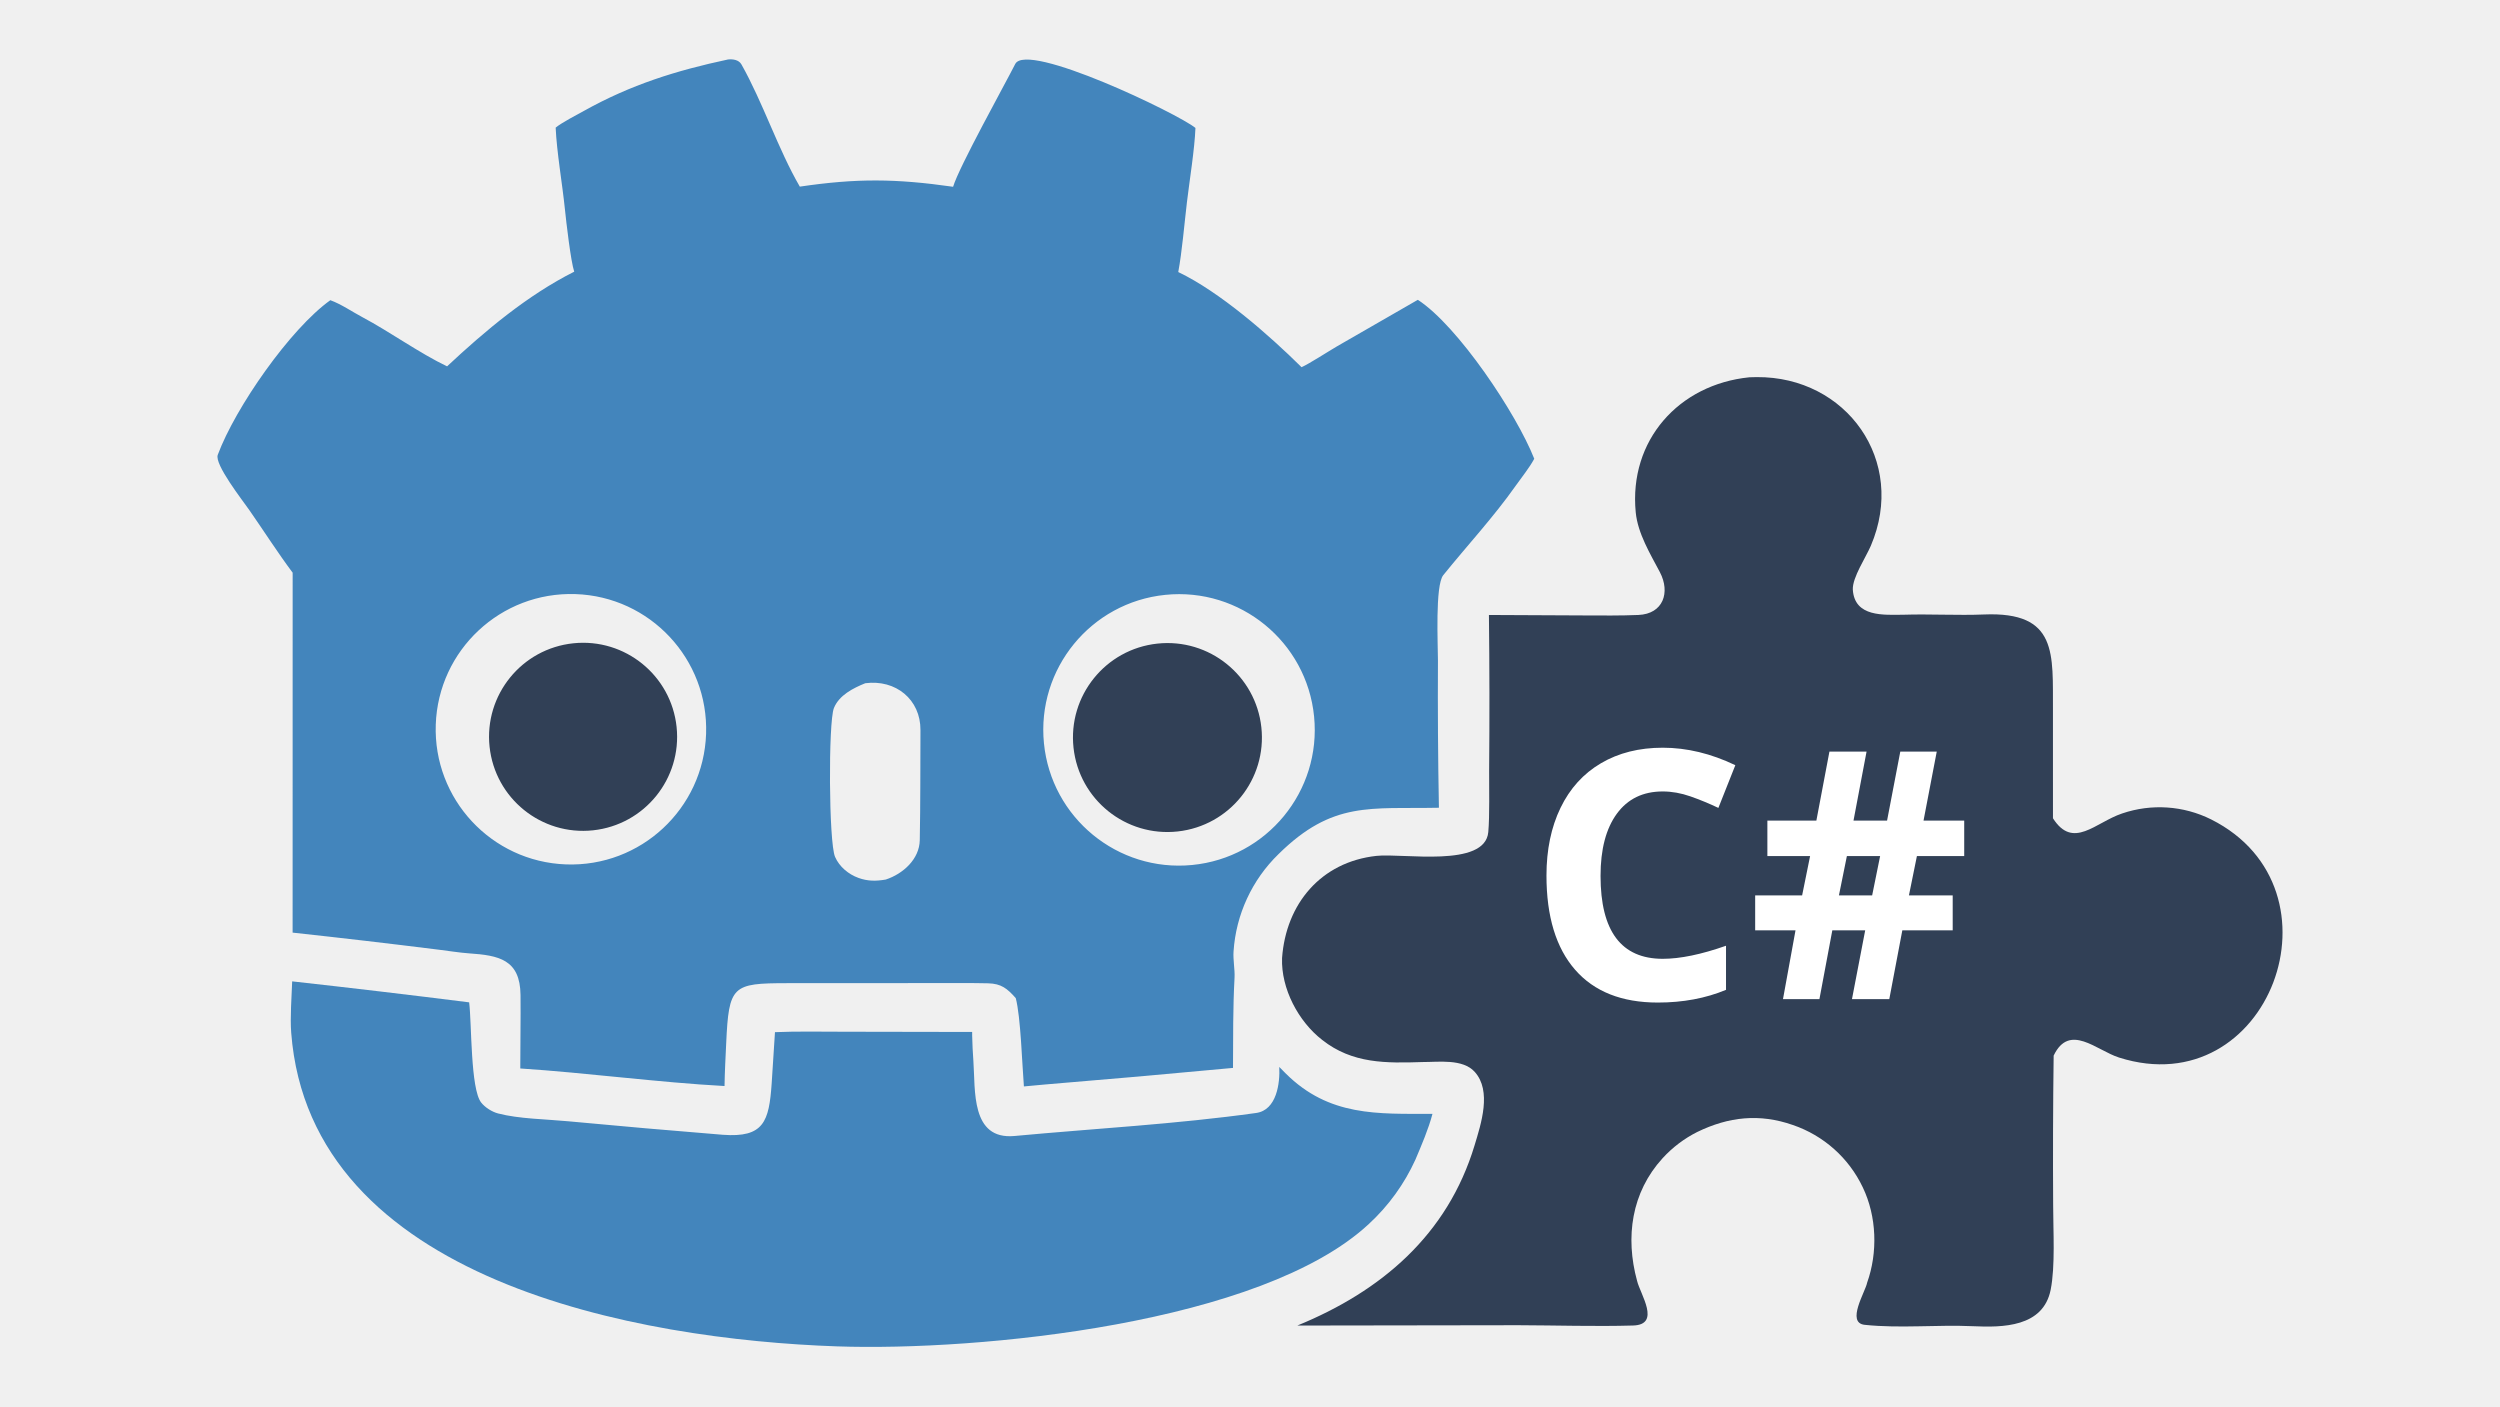
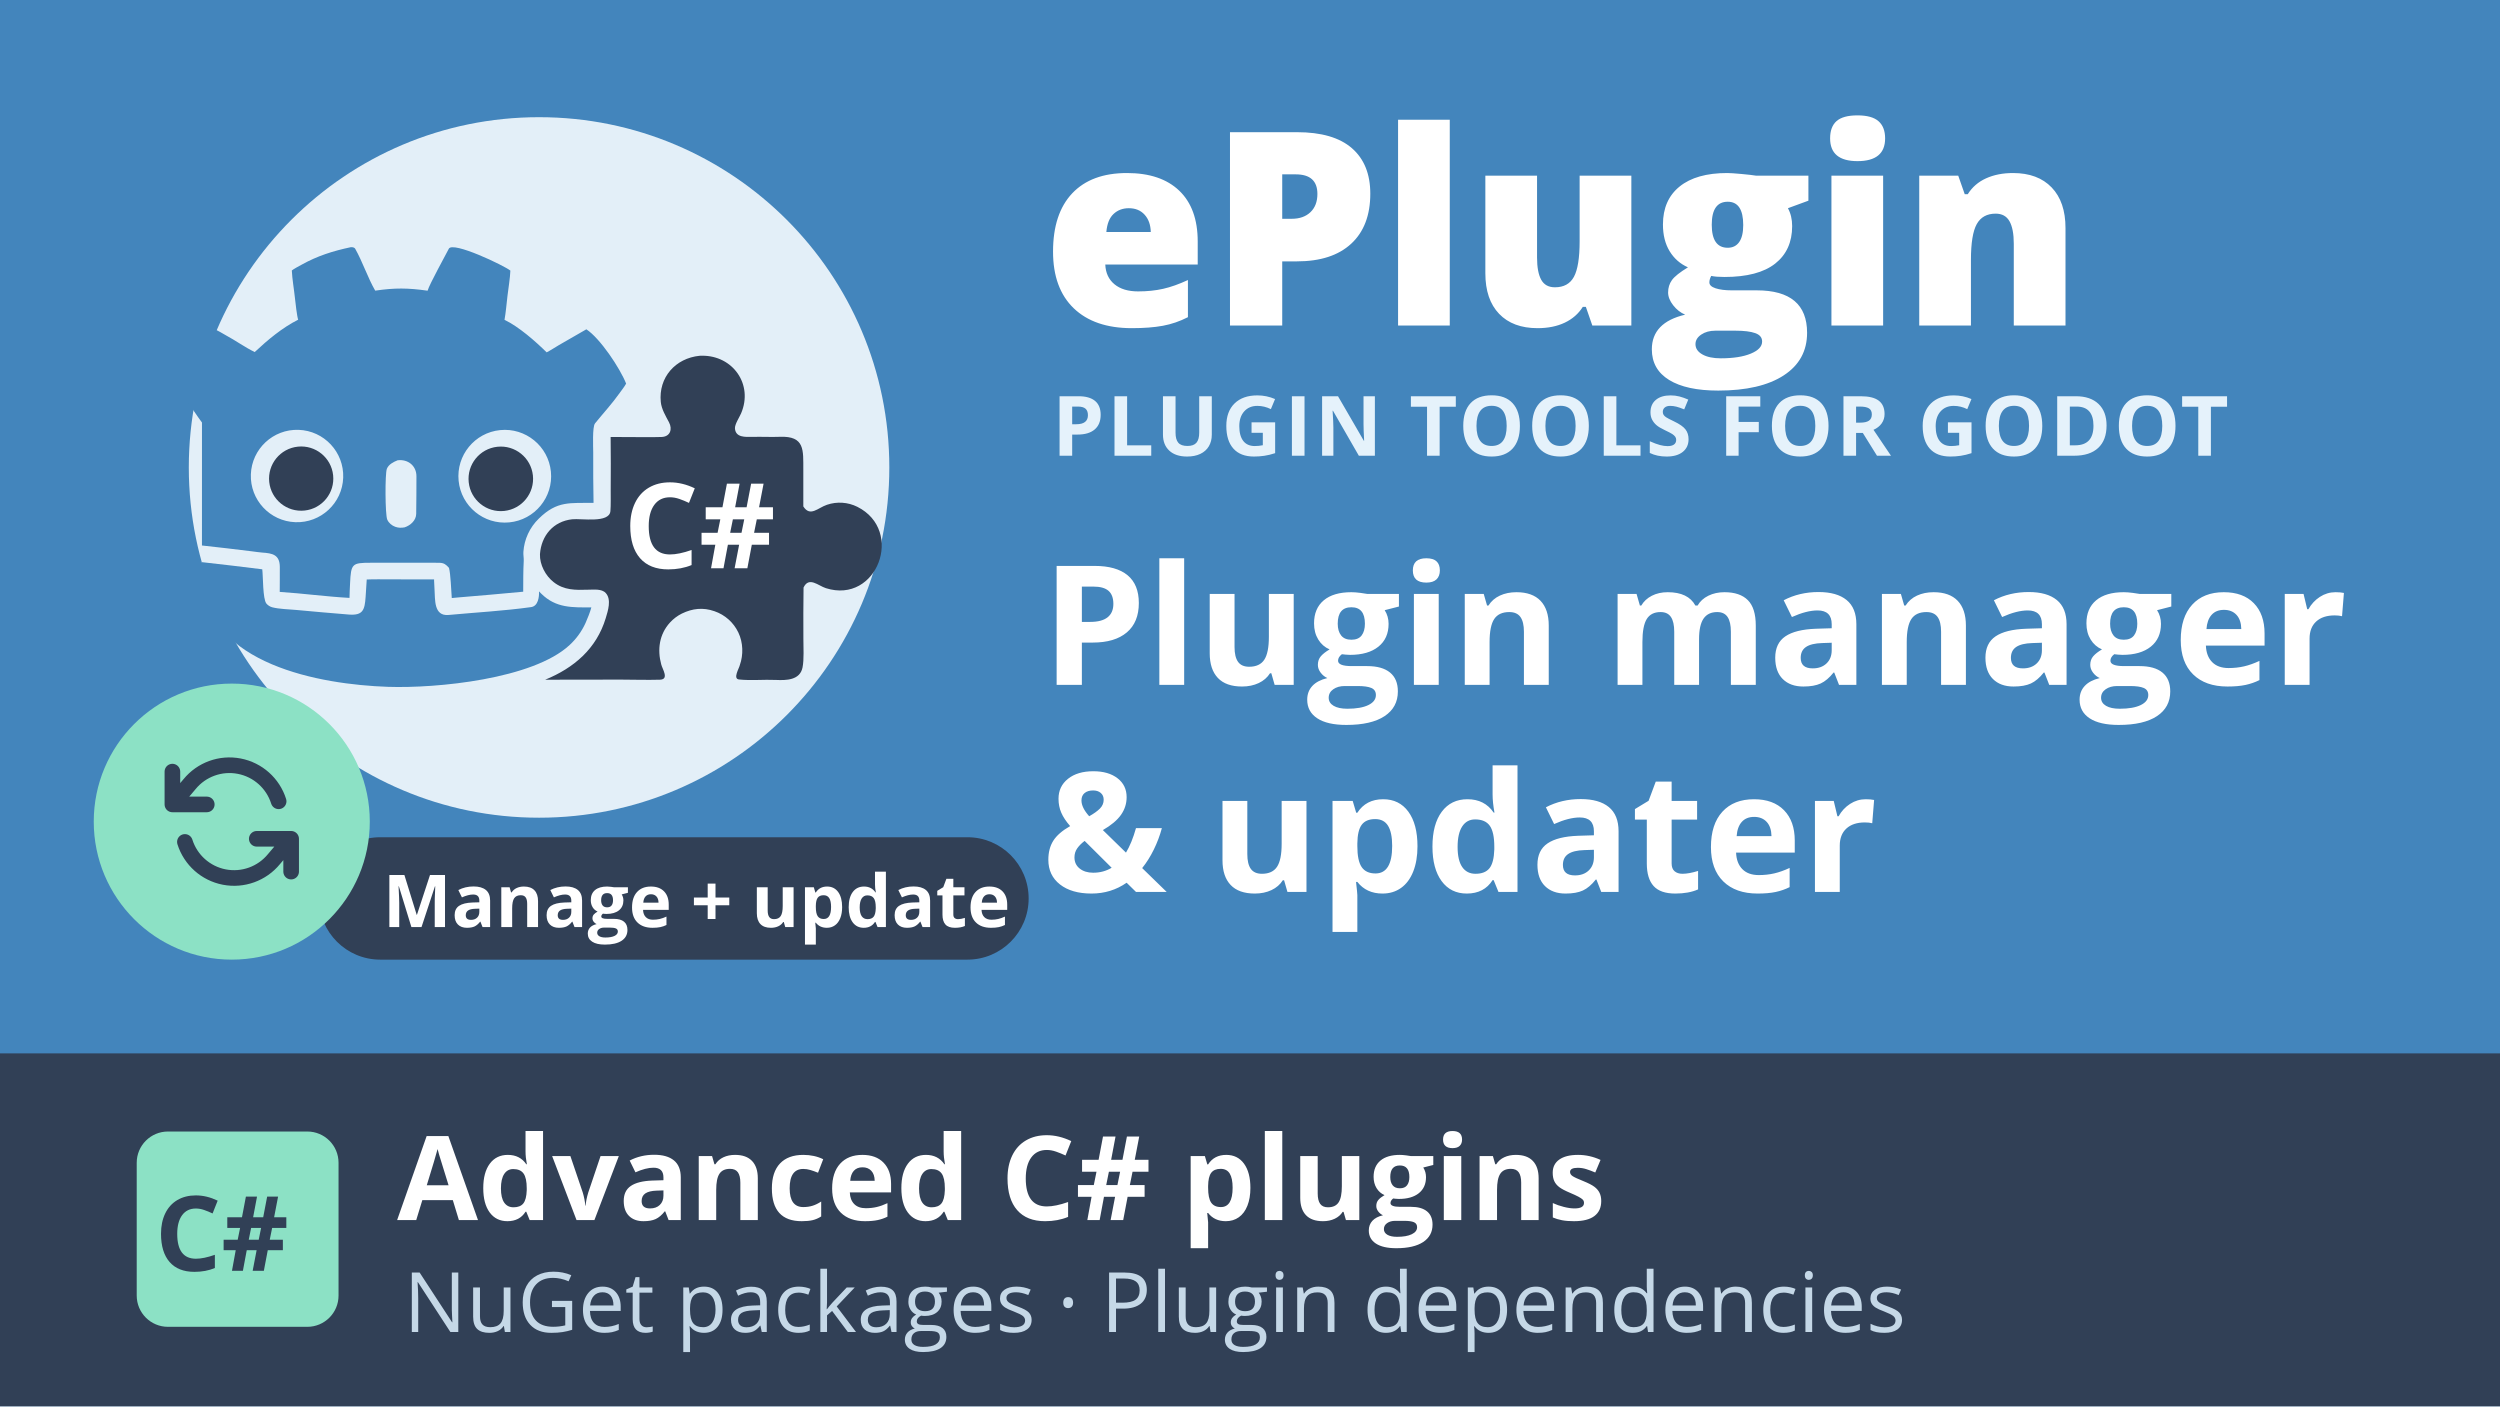
- <svg xmlns="http://www.w3.org/2000/svg" version="1.1" style="display:block" viewBox="237.333 48 1920 1080" width="1920" height="1080" preserveAspectRatio="none" id="svg5">
-   <defs id="defs5" />
-   <g id="g5" transform="translate(134.4384,12.38289)">
-     <path fill="#4385bc" d="m 661.994,81.294 c 3.61,-0.394 8.295,0.196 10.31,3.76 16.435,29.061 28.286,65.438 44.847,93.895 43.798,-6.462 73.635,-6.185 117.717,0.111 4.608,-15.398 39.747,-78.515 47.717,-94.287 8.908,-17.63 125.185,38.208 138.415,49.112 -0.62,16.267 -4.52,40.144 -6.52,56.861 -1.95,16.332 -3.77,38.182 -6.68,53.801 32.07,15.326 69.67,48.335 94.69,73.078 6.33,-2.885 20.66,-12.205 27.36,-16.103 l 61.94,-35.648 c 30.68,19.917 75.63,87.151 89.41,122.071 -3.8,7.096 -9.57,14.058 -14.21,20.671 -16.88,23.976 -37.44,46.144 -55.67,68.732 -6.34,7.849 -4.09,53.728 -4.08,65.524 -0.21,37.7 0.04,75.401 0.74,113.095 -52.64,1.079 -81.52,-5.468 -123.17,35.594 -20.36,19.779 -32.68,46.406 -34.55,74.735 -0.47,6.362 1.11,13.935 0.76,20.237 -1.26,22.976 -1.05,46.198 -1.18,69.241 -48.17,4.541 -96.368,8.792 -144.588,12.752 l -15.999,1.477 c -1.409,-17.4 -2.424,-53.091 -6.248,-67.822 -6.577,-7.407 -11.132,-11.147 -21.303,-11.383 -12.909,-0.299 -26.011,-0.181 -38.913,-0.169 l -69.513,0.026 -45.968,0.033 c -42.071,0.061 -44.669,1.736 -46.705,46.335 -0.489,10.714 -1.113,21.814 -1.267,32.666 -51.075,-2.77 -105.132,-10.1 -156.864,-13.485 -0.037,-18.739 0.403,-37.883 0.185,-56.497 -0.319,-27.289 -16.769,-30.358 -39.647,-31.915 -6.82,-0.464 -16.164,-1.951 -23.161,-2.806 -37.374,-4.677 -74.785,-9.048 -112.23,-13.112 l 0.037,-276.424 c -11.518,-15.411 -22.386,-32.451 -33.334,-48.16 -5.21,-7.477 -26.875,-35.124 -24.192,-42.337 13.572,-36.495 55.684,-96.778 86.46,-118.782 8.246,2.962 16.967,8.976 24.698,13.08 20.716,10.996 44.12,27.806 64.972,37.721 29.171,-27.287 61.782,-54.682 97.64,-72.709 -2.616,-7.595 -6.197,-38.534 -7.172,-48.139 -1.938,-19.094 -6.265,-43.759 -7.087,-62.503 4.896,-3.978 16.097,-9.71 21.832,-12.907 35.976,-20.061 70.65,-30.884 110.521,-39.42 z M 1018.4,699.936 c 57.41,-5.543 99.41,-56.651 93.72,-114.046 -5.69,-57.395 -56.91,-99.261 -114.288,-93.423 -57.173,5.816 -98.855,56.805 -93.186,113.993 5.67,57.187 56.553,99 113.754,93.476 z M 537.553,699.482 C 594.954,701.59 643.167,656.71 645.169,599.306 647.17,541.902 602.2,493.772 544.793,491.877 c -57.257,-1.89 -105.233,42.936 -107.23,100.19 -1.996,57.253 42.741,105.312 99.99,107.415 z m 245.607,11.631 c 13.284,-4.374 25.84,-15.633 26.118,-30.208 0.532,-27.909 0.401,-56.728 0.53,-84.618 0.109,-23.476 -18.961,-39.002 -42.387,-35.948 -9.263,3.75 -20.112,9.182 -24.09,19.087 -4.344,10.818 -3.97,103.118 0.886,114.266 3.315,7.61 10.322,13.403 18.028,16.177 7.171,2.582 13.491,2.517 20.915,1.244 z" id="path1" />
-     <path fill="#314056" d="m 991.728,529.909 c 39.812,-4.284 75.562,24.489 79.892,64.293 4.34,39.805 -24.4,75.594 -64.2,79.972 -39.86,4.384 -75.722,-24.404 -80.06,-64.275 -4.338,-39.87 24.493,-75.698 64.368,-79.99 z" id="path2" />
-     <path fill="#314056" d="m 543.273,529.657 c 39.618,-4.097 75.074,24.656 79.248,64.266 4.174,39.61 -24.509,75.122 -64.111,79.374 -39.712,4.263 -75.343,-24.517 -79.529,-64.237 -4.186,-39.72 24.664,-75.295 64.392,-79.403 z" id="path3" />
-     <path fill="#314056" d="m 1446.48,325.369 c 1.85,-0.085 3.7,-0.129 5.55,-0.131 68.98,-0.527 115.49,64.314 87.68,129.499 -3.79,8.895 -14.18,24.325 -13.86,33.59 1.27,21.431 23.77,19.492 39.14,19.396 19.86,-0.635 41.88,0.643 61.49,-0.181 57.18,-2.4 52.8,30.503 53.08,73.758 l 0.01,82.753 c 15.51,24.354 32.57,3.155 53.16,-3.707 22.48,-7.667 47.09,-6.013 68.34,4.594 106.4,53.476 44.41,219.409 -70.74,182.877 -17.34,-5.499 -38.08,-26.873 -50.23,-1.494 -0.49,38.298 -0.62,76.601 -0.38,114.902 0,19.553 1.71,46.615 -1.9,64.865 -5.71,28.89 -37.01,29.09 -59.7,28.05 -27.75,-1.27 -55.55,1.83 -83.09,-1.05 -14.6,-1.52 0.54,-25.45 1.82,-32.37 8.25,-23.095 7.45,-50.766 -3.34,-73.228 -10.71,-22.558 -30.09,-39.827 -53.73,-47.886 -25.57,-8.937 -49.26,-6.359 -73.37,5.355 -10.05,5.044 -19.09,11.89 -26.67,20.198 -23.92,26.208 -28.73,60.614 -19.58,94.111 2.45,10.32 18.61,33.72 -3.07,34.34 -29.03,0.84 -59.08,-0.14 -88.15,-0.23 l -169.71,0.26 c 64.62,-26.44 115.37,-69.681 136.12,-138.345 4.98,-16.491 13.4,-41.86 0.09,-56.526 -9.2,-10.145 -27.75,-7.472 -39.86,-7.507 -28.1,0.914 -53.98,1.372 -77.21,-16.967 -18.28,-14.137 -31.69,-39.41 -30.85,-62.846 2.95,-41.682 29.86,-73.841 72.46,-78.514 20.31,-2.228 83.48,9.397 85.92,-18.299 1.14,-12.851 0.56,-33.981 0.65,-47.047 0.36,-39.89 0.3,-79.782 -0.16,-119.67 l 73.27,0.357 c 13.95,0.053 27.54,0.216 41.52,-0.367 19.08,-0.794 24.69,-17.319 16.49,-32.909 -7.4,-14.062 -16.95,-29.672 -18.53,-45.874 -5.39,-55.255 32.99,-98.295 87.34,-103.757 z" id="path4" />
-     <path fill="#4385bc" d="m 327.28,789.3 c 45.348,5.046 90.66,10.42 135.931,16.12 2.027,16.483 0.955,66.552 9.251,76.98 3.024,3.802 8.296,7.129 12.984,8.355 15.96,4.176 37.021,4.399 53.636,5.984 39.614,3.725 79.253,7.187 118.914,10.385 31.518,2.369 35.53,-10.145 37.542,-39.431 0.89,-12.954 1.721,-26.377 2.533,-39.375 16.683,-0.743 36.062,-0.329 52.886,-0.336 l 98.549,0.181 c -0.008,1.002 -10e-4,2.003 0.02,3.005 0.166,6.26 0.441,13.164 0.933,19.392 1.607,22.189 -2.156,60.577 31.533,57.499 61.72,-5.751 124.298,-9.096 185.628,-17.677 15.84,-2.215 18.38,-22.973 17.76,-35.353 1.63,1.684 3.28,3.356 4.94,5.015 33.37,33.157 70.5,30.998 112.72,31.003 -3.09,11.758 -8.34,23.901 -13.09,35.135 -8.5,18.71 -20.67,35.526 -35.78,49.451 -82.26,76.547 -299.101,97.777 -408.485,93.997 -152.289,-5.28 -404.547,-49.99 -419.146,-240.907 -0.89,-11.639 0.302,-27.424 0.741,-39.423 z" id="path5" />
-     <text xml:space="preserve" style="font-size:266.667px;text-align:start;writing-mode:lr-tb;direction:ltr;text-anchor:start;fill:#af6c66;stroke:#af6c66;stroke-width:1;stroke-linecap:round;stroke-linejoin:round;stroke-dasharray:none" x="1275.083" y="802.966" id="text5">
-       <tspan id="tspan5" x="1275.083" y="802.966" style="font-style:normal;font-variant:normal;font-weight:bold;font-stretch:normal;font-size:266.667px;font-family:'Open Sans';-inkscape-font-specification:'Open Sans Bold';fill:#ffffff;stroke:none;stroke-width:1;stroke-dasharray:none">C#</tspan>
-     </text>
+ <svg xmlns="http://www.w3.org/2000/svg" width="1920" height="1080" viewBox="0 0 1920 1080" role="img" aria-labelledby="title description" font-family="Open Sans, sans-serif">
+   <defs>
+     <symbol id="eplugin-logo" viewBox="260 70 1610 1020">
+       <path fill="#4385bc" d="m 661.994,81.294 c 3.61,-0.394 8.295,0.196 10.31,3.76 16.435,29.061 28.286,65.438 44.847,93.895 43.798,-6.462 73.635,-6.185 117.717,0.111 4.608,-15.398 39.747,-78.515 47.717,-94.287 8.908,-17.63 125.185,38.208 138.415,49.112 -0.62,16.267 -4.52,40.144 -6.52,56.861 -1.95,16.332 -3.77,38.182 -6.68,53.801 32.07,15.326 69.67,48.335 94.69,73.078 6.33,-2.885 20.66,-12.205 27.36,-16.103 l 61.94,-35.648 c 30.68,19.917 75.63,87.151 89.41,122.071 -3.8,7.096 -9.57,14.058 -14.21,20.671 -16.88,23.976 -37.44,46.144 -55.67,68.732 -6.34,7.849 -4.09,53.728 -4.08,65.524 -0.21,37.7 0.04,75.401 0.74,113.095 -52.64,1.079 -81.52,-5.468 -123.17,35.594 -20.36,19.779 -32.68,46.406 -34.55,74.735 -0.47,6.362 1.11,13.935 0.76,20.237 -1.26,22.976 -1.05,46.198 -1.18,69.241 -48.17,4.541 -96.368,8.792 -144.588,12.752 l -15.999,1.477 c -1.409,-17.4 -2.424,-53.091 -6.248,-67.822 -6.577,-7.407 -11.132,-11.147 -21.303,-11.383 -12.909,-0.299 -26.011,-0.181 -38.913,-0.169 l -69.513,0.026 -45.968,0.033 c -42.071,0.061 -44.669,1.736 -46.705,46.335 -0.489,10.714 -1.113,21.814 -1.267,32.666 -51.075,-2.77 -105.132,-10.1 -156.864,-13.485 -0.037,-18.739 0.403,-37.883 0.185,-56.497 -0.319,-27.289 -16.769,-30.358 -39.647,-31.915 -6.82,-0.464 -16.164,-1.951 -23.161,-2.806 -37.374,-4.677 -74.785,-9.048 -112.23,-13.112 l 0.037,-276.424 c -11.518,-15.411 -22.386,-32.451 -33.334,-48.16 -5.21,-7.477 -26.875,-35.124 -24.192,-42.337 13.572,-36.495 55.684,-96.778 86.46,-118.782 8.246,2.962 16.967,8.976 24.698,13.08 20.716,10.996 44.12,27.806 64.972,37.721 29.171,-27.287 61.782,-54.682 97.64,-72.709 -2.616,-7.595 -6.197,-38.534 -7.172,-48.139 -1.938,-19.094 -6.265,-43.759 -7.087,-62.503 4.896,-3.978 16.097,-9.71 21.832,-12.907 35.976,-20.061 70.65,-30.884 110.521,-39.42 z M 1018.4,699.936 c 57.41,-5.543 99.41,-56.651 93.72,-114.046 -5.69,-57.395 -56.91,-99.261 -114.288,-93.423 -57.173,5.816 -98.855,56.805 -93.186,113.993 5.67,57.187 56.553,99 113.754,93.476 z M 537.553,699.482 C 594.954,701.59 643.167,656.71 645.169,599.306 647.17,541.902 602.2,493.772 544.793,491.877 c -57.257,-1.89 -105.233,42.936 -107.23,100.19 -1.996,57.253 42.741,105.312 99.99,107.415 z m 245.607,11.631 c 13.284,-4.374 25.84,-15.633 26.118,-30.208 0.532,-27.909 0.401,-56.728 0.53,-84.618 0.109,-23.476 -18.961,-39.002 -42.387,-35.948 -9.263,3.75 -20.112,9.182 -24.09,19.087 -4.344,10.818 -3.97,103.118 0.886,114.266 3.315,7.61 10.322,13.403 18.028,16.177 7.171,2.582 13.491,2.517 20.915,1.244 z" />
+       <path fill="#314056" d="m 991.728,529.909 c 39.812,-4.284 75.562,24.489 79.892,64.293 4.34,39.805 -24.4,75.594 -64.2,79.972 -39.86,4.384 -75.722,-24.404 -80.06,-64.275 -4.338,-39.87 24.493,-75.698 64.368,-79.99 z" />
+       <path fill="#314056" d="m 543.273,529.657 c 39.618,-4.097 75.074,24.656 79.248,64.266 4.174,39.61 -24.509,75.122 -64.111,79.374 -39.712,4.263 -75.343,-24.517 -79.529,-64.237 -4.186,-39.72 24.664,-75.295 64.392,-79.403 z" />
+       <path fill="#314056" d="m 1446.48,325.369 c 1.85,-0.085 3.7,-0.129 5.55,-0.131 68.98,-0.527 115.49,64.314 87.68,129.499 -3.79,8.895 -14.18,24.325 -13.86,33.59 1.27,21.431 23.77,19.492 39.14,19.396 19.86,-0.635 41.88,0.643 61.49,-0.181 57.18,-2.4 52.8,30.503 53.08,73.758 l 0.01,82.753 c 15.51,24.354 32.57,3.155 53.16,-3.707 22.48,-7.667 47.09,-6.013 68.34,4.594 106.4,53.476 44.41,219.409 -70.74,182.877 -17.34,-5.499 -38.08,-26.873 -50.23,-1.494 -0.49,38.298 -0.62,76.601 -0.38,114.902 0,19.553 1.71,46.615 -1.9,64.865 -5.71,28.89 -37.01,29.09 -59.7,28.05 -27.75,-1.27 -55.55,1.83 -83.09,-1.05 -14.6,-1.52 0.54,-25.45 1.82,-32.37 8.25,-23.095 7.45,-50.766 -3.34,-73.228 -10.71,-22.558 -30.09,-39.827 -53.73,-47.886 -25.57,-8.937 -49.26,-6.359 -73.37,5.355 -10.05,5.044 -19.09,11.89 -26.67,20.198 -23.92,26.208 -28.73,60.614 -19.58,94.111 2.45,10.32 18.61,33.72 -3.07,34.34 -29.03,0.84 -59.08,-0.14 -88.15,-0.23 l -169.71,0.26 c 64.62,-26.44 115.37,-69.681 136.12,-138.345 4.98,-16.491 13.4,-41.86 0.09,-56.526 -9.2,-10.145 -27.75,-7.472 -39.86,-7.507 -28.1,0.914 -53.98,1.372 -77.21,-16.967 -18.28,-14.137 -31.69,-39.41 -30.85,-62.846 2.95,-41.682 29.86,-73.841 72.46,-78.514 20.31,-2.228 83.48,9.397 85.92,-18.299 1.14,-12.851 0.56,-33.981 0.65,-47.047 0.36,-39.89 0.3,-79.782 -0.16,-119.67 l 73.27,0.357 c 13.95,0.053 27.54,0.216 41.52,-0.367 19.08,-0.794 24.69,-17.319 16.49,-32.909 -7.4,-14.062 -16.95,-29.672 -18.53,-45.874 -5.39,-55.255 32.99,-98.295 87.34,-103.757 z" />
+       <path fill="#4385bc" d="m 327.28,789.3 c 45.348,5.046 90.66,10.42 135.931,16.12 2.027,16.483 0.955,66.552 9.251,76.98 3.024,3.802 8.296,7.129 12.984,8.355 15.96,4.176 37.021,4.399 53.636,5.984 39.614,3.725 79.253,7.187 118.914,10.385 31.518,2.369 35.53,-10.145 37.542,-39.431 0.89,-12.954 1.721,-26.377 2.533,-39.375 16.683,-0.743 36.062,-0.329 52.886,-0.336 l 98.549,0.181 c -0.008,1.002 -10e-4,2.003 0.02,3.005 0.166,6.26 0.441,13.164 0.933,19.392 1.607,22.189 -2.156,60.577 31.533,57.499 61.72,-5.751 124.298,-9.096 185.628,-17.677 15.84,-2.215 18.38,-22.973 17.76,-35.353 1.63,1.684 3.28,3.356 4.94,5.015 33.37,33.157 70.5,30.998 112.72,31.003 -3.09,11.758 -8.34,23.901 -13.09,35.135 -8.5,18.71 -20.67,35.526 -35.78,49.451 -82.26,76.547 -299.101,97.777 -408.485,93.997 -152.289,-5.28 -404.547,-49.99 -419.146,-240.907 -0.89,-11.639 0.302,-27.424 0.741,-39.423 z" />
+       <text x="1275" y="803" fill="#fff" font-size="266.667" font-weight="700">C#</text>
+     </symbol>
+   </defs>
+   <rect x="0" y="0" width="1920" height="1080" rx="0" fill="#4385bc" />
+   <text x="800" y="250" font-size="208" font-weight="800" fill="#ffffff">ePlugin</text>
+   <text x="808" y="350" font-size="64" font-weight="700" fill="#e5f2fb" letter-spacing="2">PLUGIN TOOLS FOR GODOT</text>
+   <text x="800" y="526" font-size="128" font-weight="700" fill="#ffffff">Plugin manager</text>
+   <text x="800" y="685" font-size="128" font-weight="700" fill="#ffffff">&amp; updater</text>
+   <circle cx="414.0" cy="359" r="269" fill="#e3eff8" />
+   <use href="#eplugin-logo" x="132" y="186" width="550" height="348.447" />
+   <rect x="245" y="643" width="545" height="94" rx="47" fill="#314056" />
+   <text x="294" y="712" font-size="56" font-weight="700" fill="#ffffff">Manage + update</text>
+   <circle cx="178.0" cy="631" r="106" fill="#8ce1c5" />
+   <g transform="translate(118 571) scale(1.2)" fill="none" stroke="#314056" stroke-width="10" stroke-linecap="round" stroke-linejoin="round">
+     <path d="M 80 37 A 33 33 0 0 0 23 26 L 12 39 M 12 18 V 39 H 34" />
+     <path d="M 20 63 A 33 33 0 0 0 77 74 L 88 61 M 88 82 V 61 H 66" />
  </g>
+   <rect x="0" y="809" width="1920" height="271" rx="0" fill="#314056" />
+   <rect x="105" y="869" width="155" height="150" rx="24" fill="#8ce1c5" />
+   <text x="119" y="976" font-size="80" font-weight="700" fill="#314056">C#</text>
+   <text x="305" y="937" font-size="90" font-weight="700" fill="#ffffff">Advanced C# plugins</text>
+   <text x="310" y="1023" font-size="64" font-weight="400" fill="#c5d8e7">NuGet packages · Plugin dependencies</text>
</svg>
